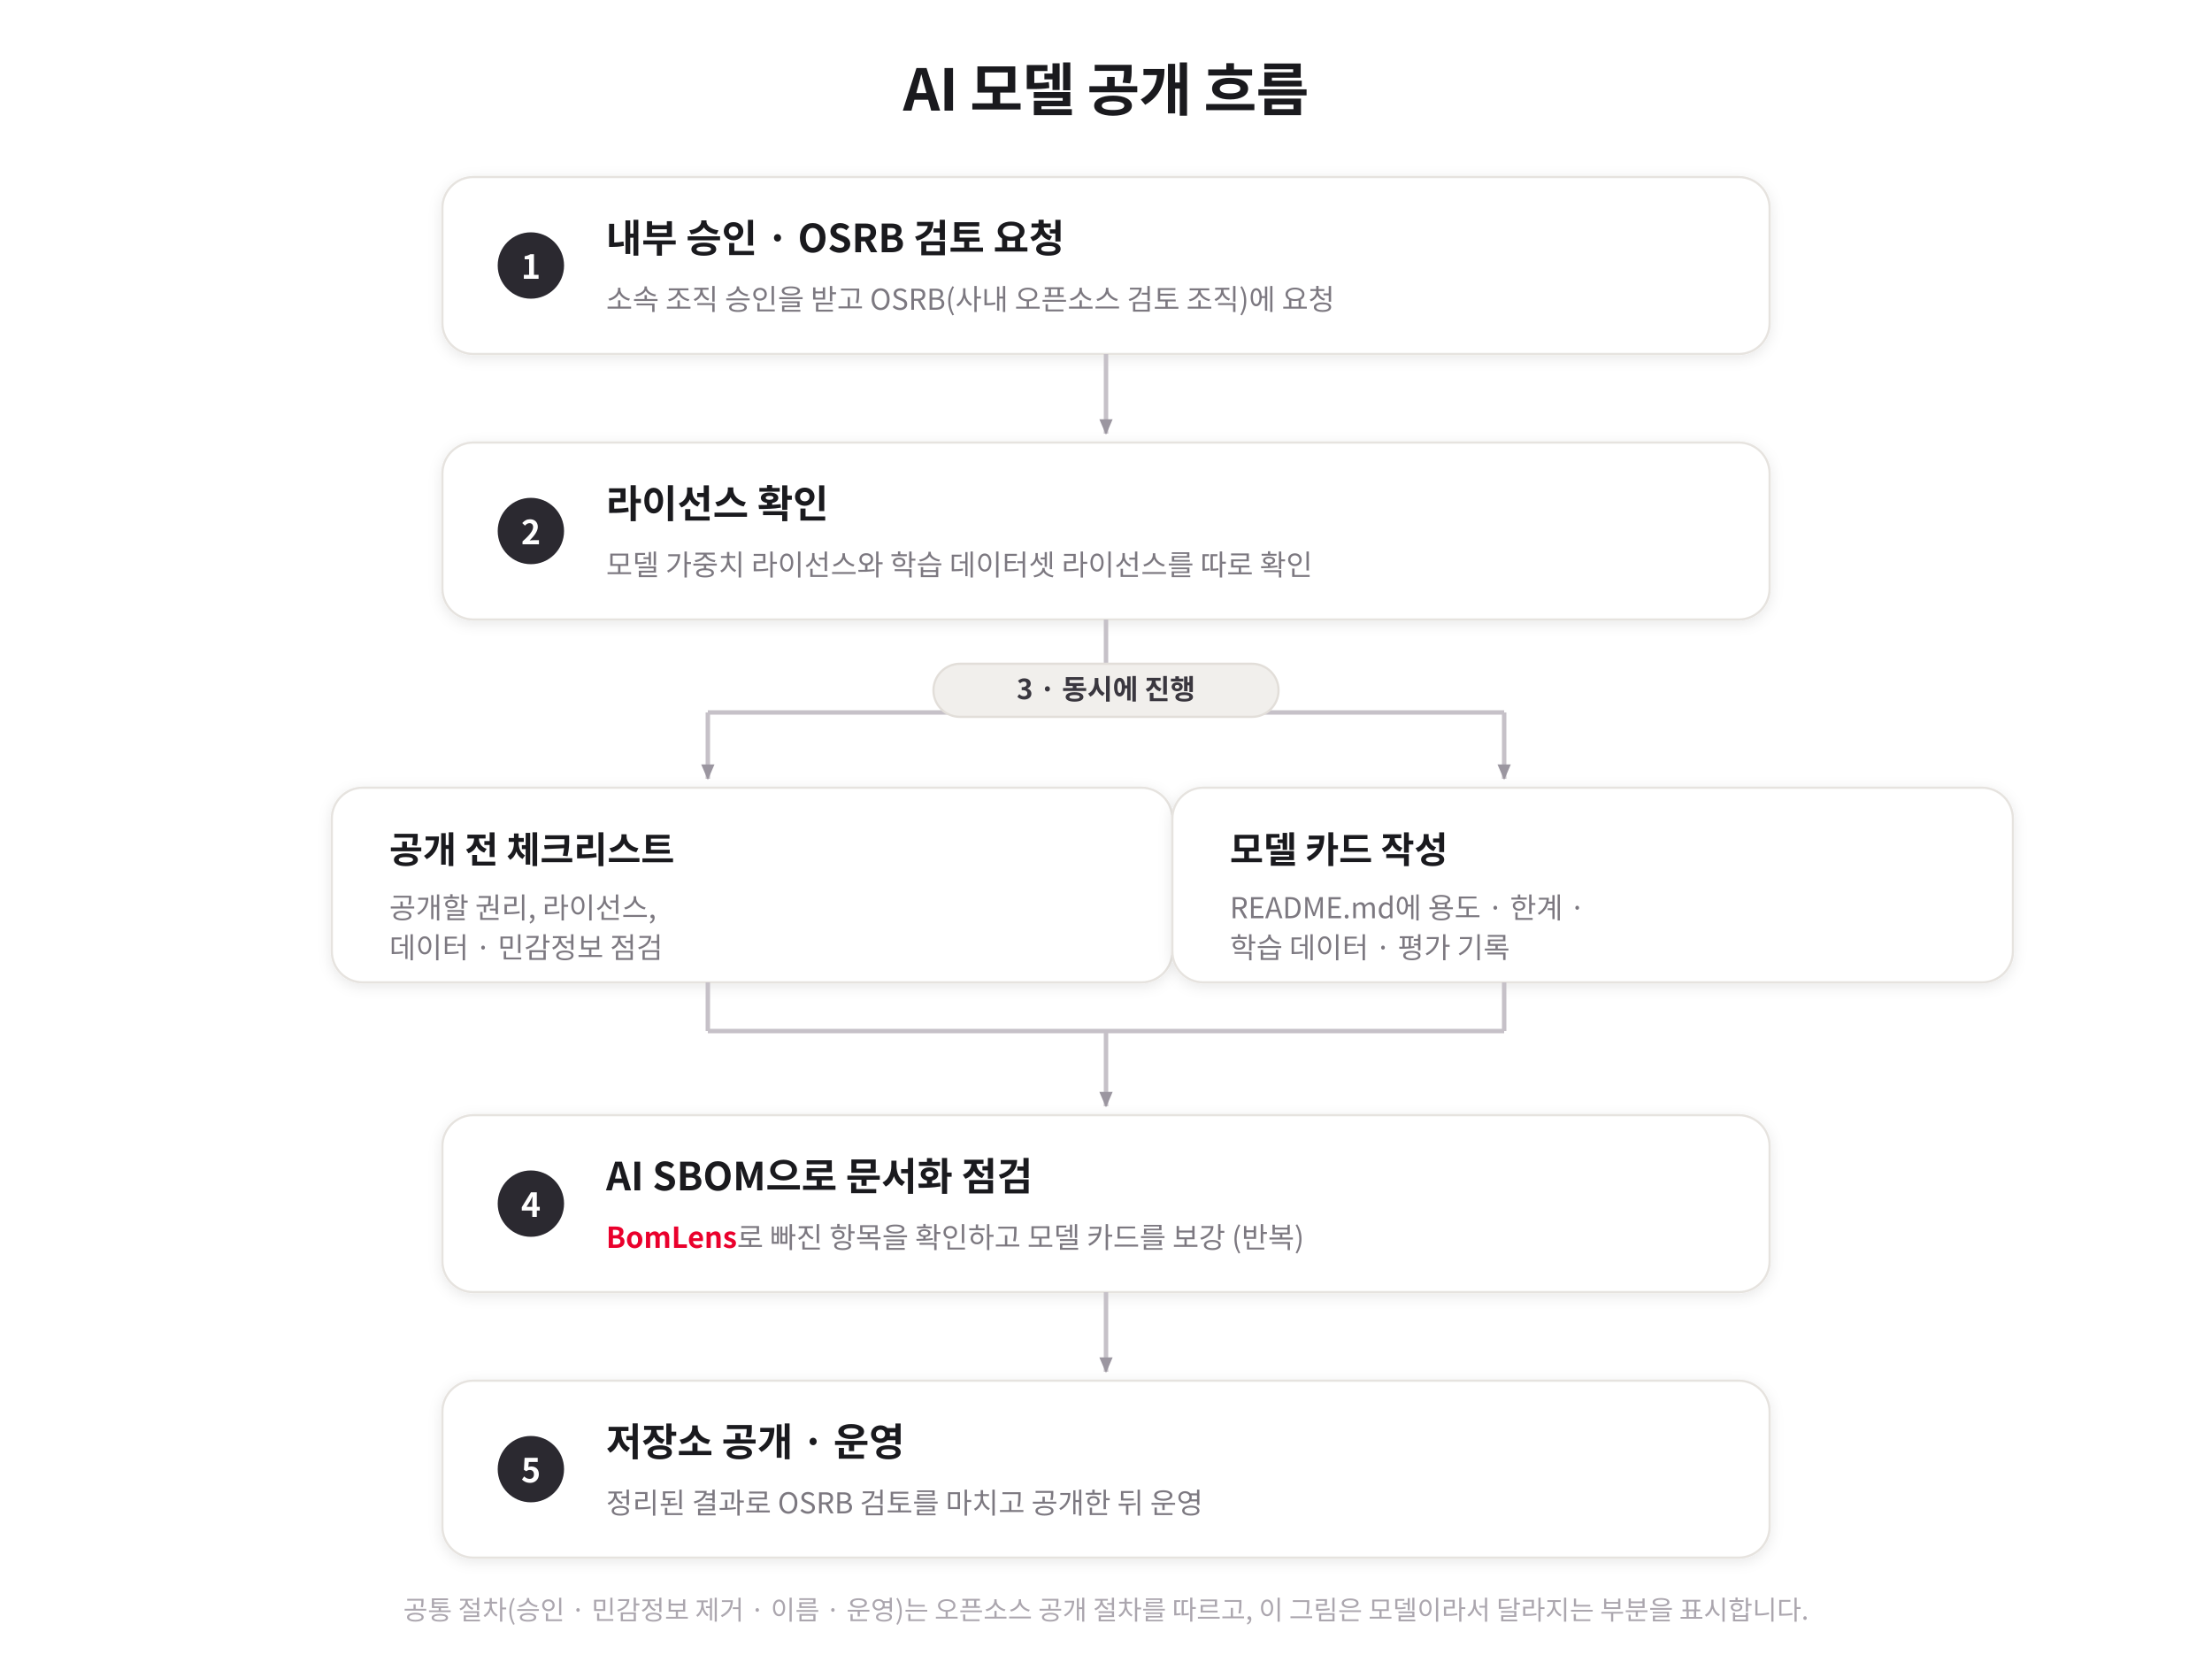
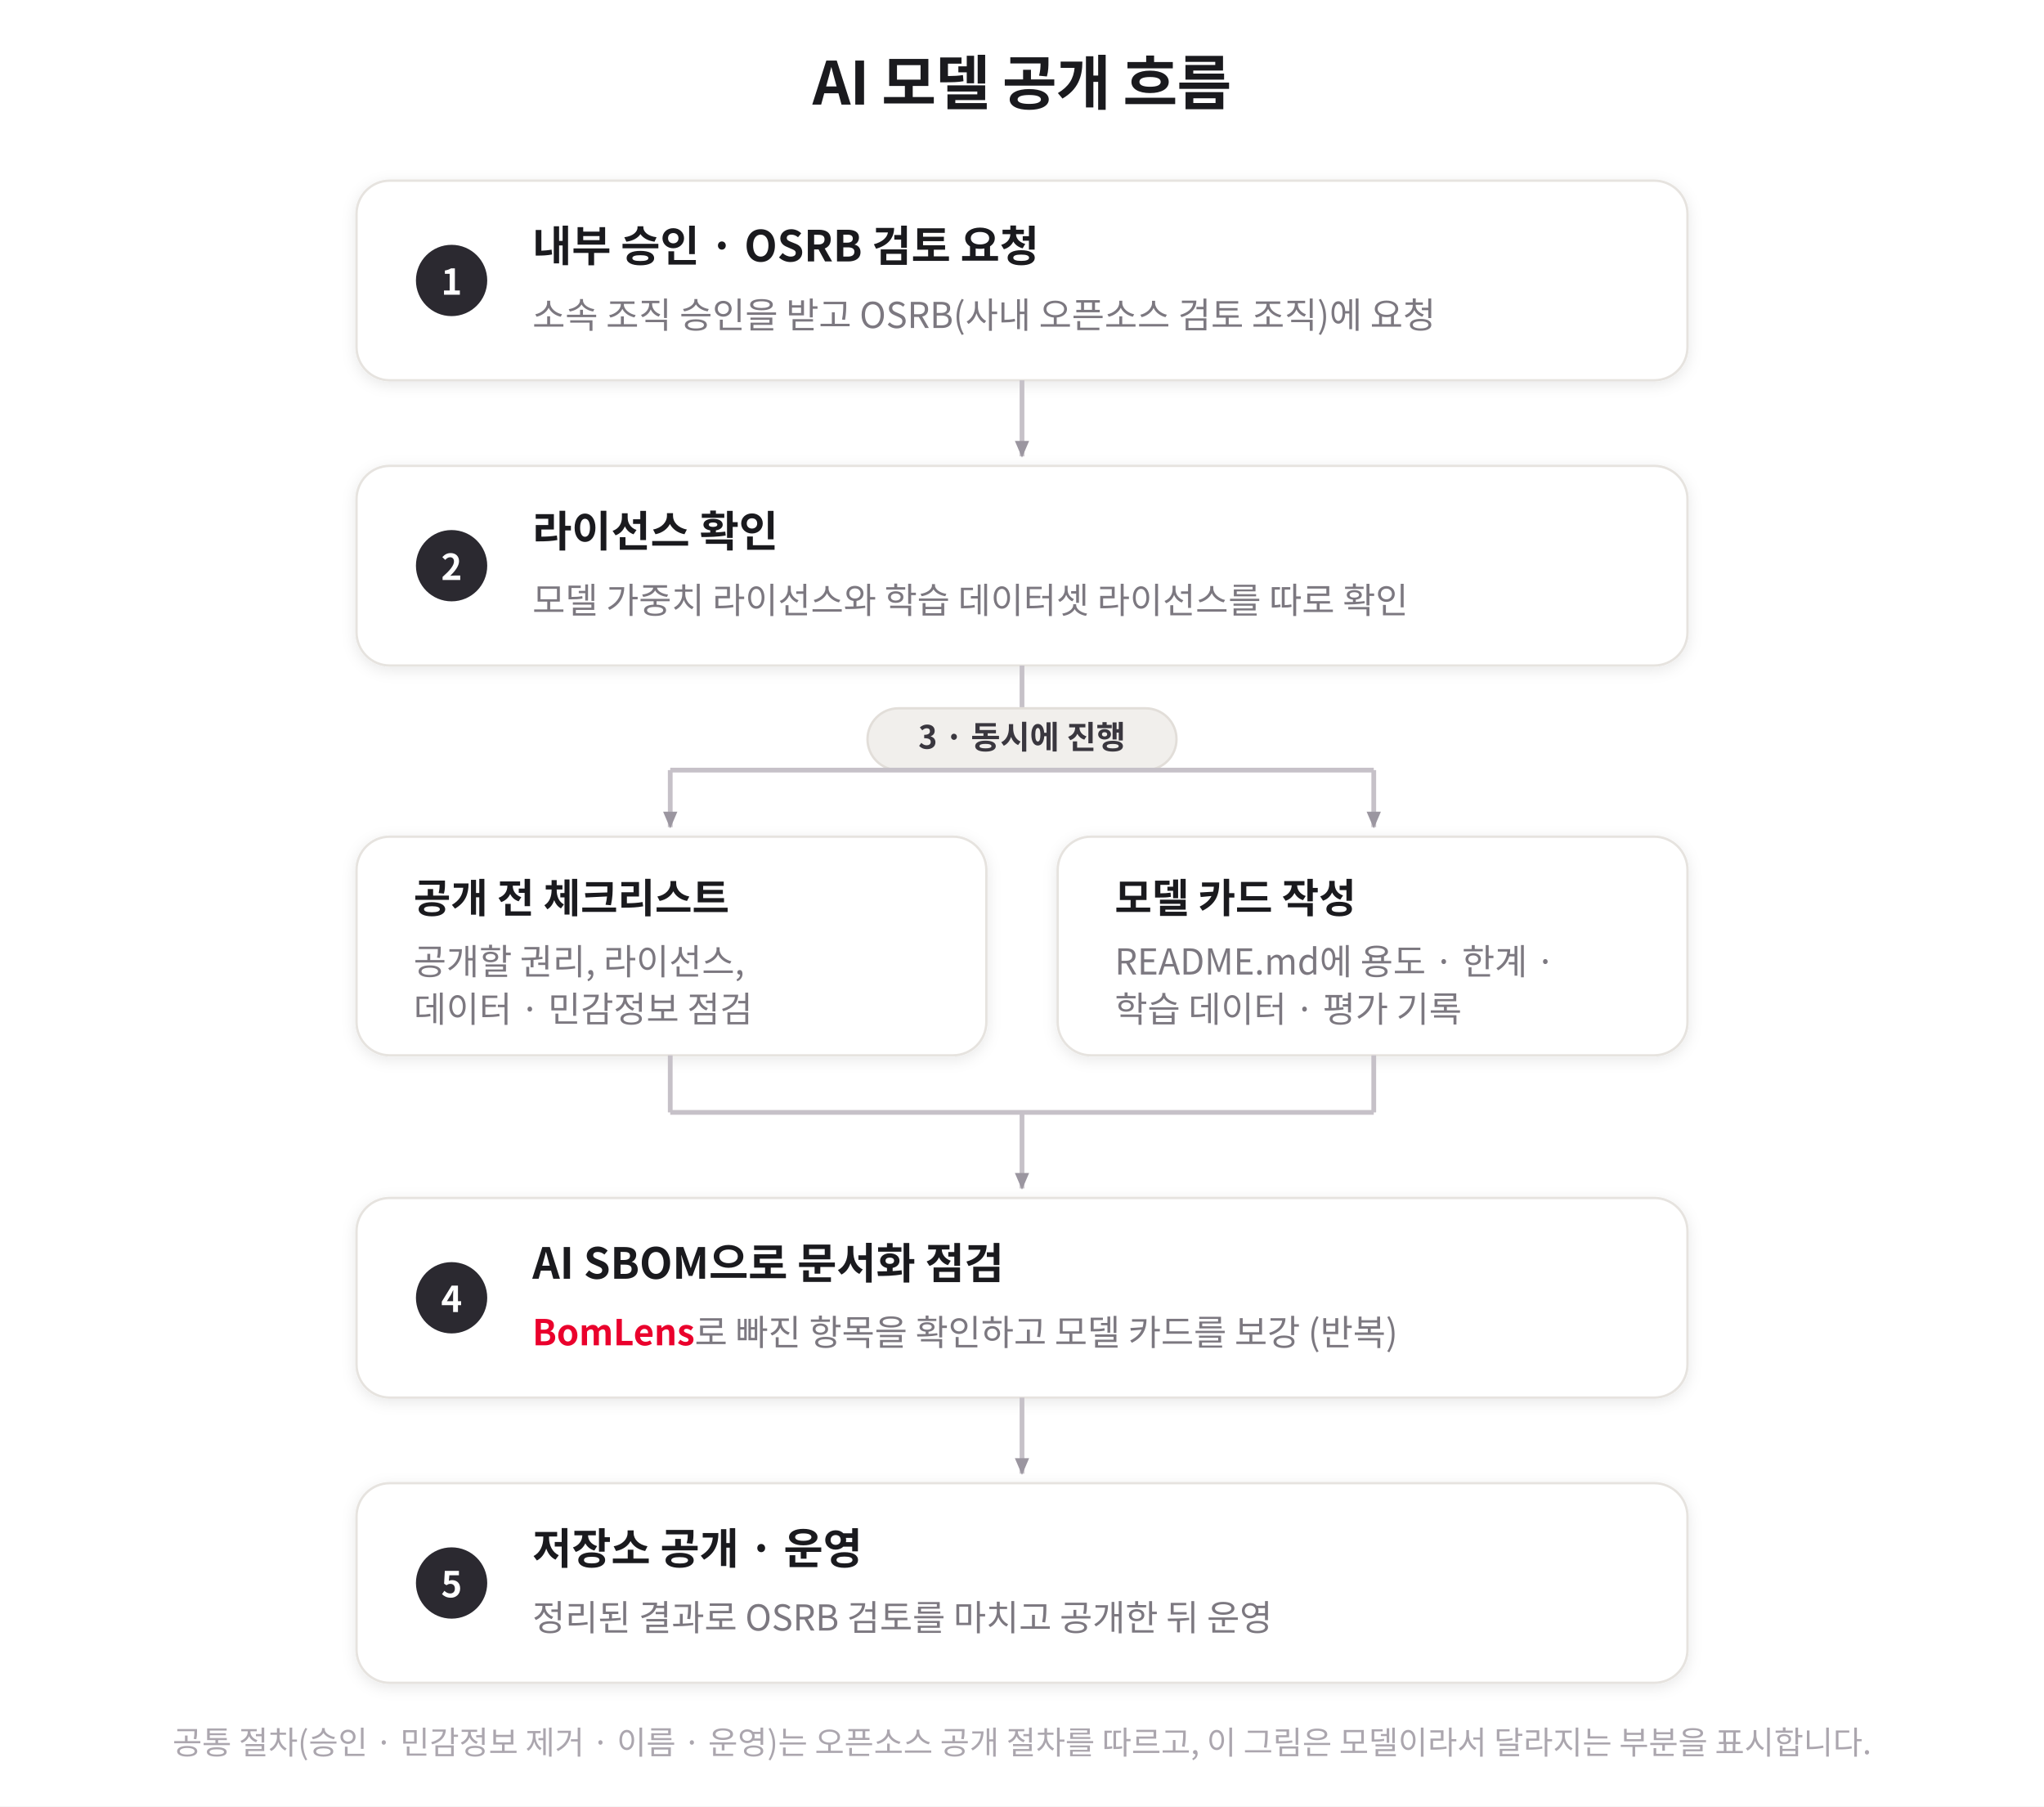
- <svg xmlns="http://www.w3.org/2000/svg" width="1000" height="748" viewBox="0 0 1000 748" font-family="'Apple SD Gothic Neo','Noto Sans CJK KR','Malgun Gothic',sans-serif">
+ <svg xmlns="http://www.w3.org/2000/svg" width="860" height="760" viewBox="0 0 860 760" font-family="'Apple SD Gothic Neo','Noto Sans CJK KR','Malgun Gothic',sans-serif">
  <defs>
    <filter id="c1" x="-15%" y="-40%" width="130%" height="200%">
      <feDropShadow dx="0" dy="1.5" stdDeviation="3" flood-color="#111014" flood-opacity="0.09" />
    </filter>
    <marker id="ar" markerWidth="9" markerHeight="9" refX="6.5" refY="3" orient="auto" markerUnits="userSpaceOnUse">
      <path d="M0,0 L7,3 L0,6 Z" fill="#9B96A0" />
    </marker>
  </defs>
-   <rect width="1000" height="748" fill="#FFFFFF" />
-   <text x="500" y="50" text-anchor="middle" font-size="26" font-weight="700" fill="#1A1A1E" letter-spacing="-0.3">AI 모델 공개 흐름</text>
+   <rect width="860" height="760" fill="#FFFFFF" />
+   <text x="430" y="44" text-anchor="middle" font-size="25" font-weight="700" fill="#1A1A1E" letter-spacing="-0.3">AI 모델 공개 흐름</text>
  <g filter="url(#c1)">
-     <rect x="200" y="80" width="600" height="80" rx="14" fill="#FFFFFF" stroke="#E6E3DF" />
+     <rect x="150" y="76" width="560" height="84" rx="14" fill="#FFFFFF" stroke="#E6E3DF" />
  </g>
-   <circle cx="240" cy="120" r="15" fill="#2B2930" />
-   <text x="240" y="126" text-anchor="middle" font-size="15" font-weight="700" fill="#FFFFFF">1</text>
-   <text x="274" y="114" font-size="17.5" font-weight="650" fill="#1A1A1E">내부 승인 · OSRB 검토 요청</text>
-   <text x="274" y="140" font-size="13" fill="#7C7880">소속 조직 승인을 받고 OSRB(사내 오픈소스 검토 조직)에 요청</text>
-   <line x1="500" y1="160" x2="500" y2="196" stroke="#C6C1C8" stroke-width="2" marker-end="url(#ar)" />
+   <circle cx="190" cy="118" r="15" fill="#2B2930" />
+   <text x="190" y="124" text-anchor="middle" font-size="15" font-weight="700" fill="#FFFFFF">1</text>
+   <text x="224" y="110" font-size="18" font-weight="650" fill="#1A1A1E">내부 승인 · OSRB 검토 요청</text>
+   <text x="224" y="138" font-size="15" fill="#7C7880">소속 조직 승인을 받고 OSRB(사내 오픈소스 검토 조직)에 요청</text>
+   <line x1="430" y1="160" x2="430" y2="192" stroke="#C6C1C8" stroke-width="2" marker-end="url(#ar)" />
  <g filter="url(#c1)">
-     <rect x="200" y="200" width="600" height="80" rx="14" fill="#FFFFFF" stroke="#E6E3DF" />
+     <rect x="150" y="196" width="560" height="84" rx="14" fill="#FFFFFF" stroke="#E6E3DF" />
  </g>
-   <circle cx="240" cy="240" r="15" fill="#2B2930" />
-   <text x="240" y="246" text-anchor="middle" font-size="15" font-weight="700" fill="#FFFFFF">2</text>
-   <text x="274" y="234" font-size="17.5" font-weight="650" fill="#1A1A1E">라이선스 확인</text>
-   <text x="274" y="260" font-size="13" fill="#7C7880">모델 가중치 라이선스와 학습 데이터셋 라이선스를 따로 확인</text>
-   <line x1="500" y1="280" x2="500" y2="300" stroke="#C6C1C8" stroke-width="2" />
-   <path d="M320 322 H680" stroke="#C6C1C8" stroke-width="2" fill="none" />
-   <line x1="320" y1="322" x2="320" y2="352" stroke="#C6C1C8" stroke-width="2" marker-end="url(#ar)" />
-   <line x1="680" y1="322" x2="680" y2="352" stroke="#C6C1C8" stroke-width="2" marker-end="url(#ar)" />
-   <rect x="422" y="300" width="156" height="24" rx="12" fill="#F1EFEC" stroke="#E2DED9" />
-   <text x="500" y="316" text-anchor="middle" font-size="12.5" font-weight="700" fill="#3A373F">3 · 동시에 진행</text>
+   <circle cx="190" cy="238" r="15" fill="#2B2930" />
+   <text x="190" y="244" text-anchor="middle" font-size="15" font-weight="700" fill="#FFFFFF">2</text>
+   <text x="224" y="230" font-size="18" font-weight="650" fill="#1A1A1E">라이선스 확인</text>
+   <text x="224" y="258" font-size="15" fill="#7C7880">모델 가중치 라이선스와 학습 데이터셋 라이선스를 따로 확인</text>
+   <line x1="430" y1="280" x2="430" y2="298" stroke="#C6C1C8" stroke-width="2" />
+   <rect x="365" y="298" width="130" height="26" rx="13" fill="#F1EFEC" stroke="#E2DED9" />
+   <text x="430" y="315" text-anchor="middle" font-size="13.5" font-weight="700" fill="#3A373F">3 · 동시에 진행</text>
+   <path d="M282 324 H578" stroke="#C6C1C8" stroke-width="2" fill="none" />
+   <line x1="282" y1="324" x2="282" y2="348" stroke="#C6C1C8" stroke-width="2" marker-end="url(#ar)" />
+   <line x1="578" y1="324" x2="578" y2="348" stroke="#C6C1C8" stroke-width="2" marker-end="url(#ar)" />
  <g filter="url(#c1)">
-     <rect x="150" y="356" width="380" height="88" rx="14" fill="#FFFFFF" stroke="#E6E3DF" />
+     <rect x="150" y="352" width="265" height="92" rx="14" fill="#FFFFFF" stroke="#E6E3DF" />
  </g>
-   <text x="176" y="390" font-size="16.5" font-weight="650" fill="#1A1A1E">공개 전 체크리스트</text>
-   <text x="176" y="415" font-size="13" fill="#7C7880">공개할 권리, 라이선스,</text>
-   <text x="176" y="433" font-size="13" fill="#7C7880">데이터 · 민감정보 점검</text>
+   <text x="174" y="384" font-size="17" font-weight="650" fill="#1A1A1E">공개 전 체크리스트</text>
+   <text x="174" y="410" font-size="15" fill="#7C7880">공개할 권리, 라이선스,</text>
+   <text x="174" y="430" font-size="15" fill="#7C7880">데이터 · 민감정보 점검</text>
  <g filter="url(#c1)">
-     <rect x="530" y="356" width="380" height="88" rx="14" fill="#FFFFFF" stroke="#E6E3DF" />
+     <rect x="445" y="352" width="265" height="92" rx="14" fill="#FFFFFF" stroke="#E6E3DF" />
  </g>
-   <text x="556" y="390" font-size="16.5" font-weight="650" fill="#1A1A1E">모델 카드 작성</text>
-   <text x="556" y="415" font-size="13" fill="#7C7880">README.md에 용도 · 한계 ·</text>
-   <text x="556" y="433" font-size="13" fill="#7C7880">학습 데이터 · 평가 기록</text>
-   <line x1="320" y1="444" x2="320" y2="466" stroke="#C6C1C8" stroke-width="2" />
-   <line x1="680" y1="444" x2="680" y2="466" stroke="#C6C1C8" stroke-width="2" />
-   <path d="M320 466 H680" stroke="#C6C1C8" stroke-width="2" fill="none" />
-   <line x1="500" y1="466" x2="500" y2="500" stroke="#C6C1C8" stroke-width="2" marker-end="url(#ar)" />
+   <text x="469" y="384" font-size="17" font-weight="650" fill="#1A1A1E">모델 카드 작성</text>
+   <text x="469" y="410" font-size="15" fill="#7C7880">README.md에 용도 · 한계 ·</text>
+   <text x="469" y="430" font-size="15" fill="#7C7880">학습 데이터 · 평가 기록</text>
+   <line x1="282" y1="444" x2="282" y2="468" stroke="#C6C1C8" stroke-width="2" />
+   <line x1="578" y1="444" x2="578" y2="468" stroke="#C6C1C8" stroke-width="2" />
+   <path d="M282 468 H578" stroke="#C6C1C8" stroke-width="2" fill="none" />
+   <line x1="430" y1="468" x2="430" y2="500" stroke="#C6C1C8" stroke-width="2" marker-end="url(#ar)" />
  <g filter="url(#c1)">
-     <rect x="200" y="504" width="600" height="80" rx="14" fill="#FFFFFF" stroke="#E6E3DF" />
+     <rect x="150" y="504" width="560" height="84" rx="14" fill="#FFFFFF" stroke="#E6E3DF" />
  </g>
-   <circle cx="240" cy="544" r="15" fill="#2B2930" />
-   <text x="240" y="550" text-anchor="middle" font-size="15" font-weight="700" fill="#FFFFFF">4</text>
-   <text x="274" y="538" font-size="17.5" font-weight="650" fill="#1A1A1E">AI SBOM으로 문서화 점검</text>
-   <text x="274" y="564" font-size="13" fill="#7C7880">
+   <circle cx="190" cy="546" r="15" fill="#2B2930" />
+   <text x="190" y="552" text-anchor="middle" font-size="15" font-weight="700" fill="#FFFFFF">4</text>
+   <text x="224" y="538" font-size="18" font-weight="650" fill="#1A1A1E">AI SBOM으로 문서화 점검</text>
+   <text x="224" y="566" font-size="15" fill="#7C7880">
    <tspan fill="#EA002C" font-weight="700">BomLens</tspan>로 빠진 항목을 확인하고 모델 카드를 보강 (반복)</text>
-   <line x1="500" y1="584" x2="500" y2="620" stroke="#C6C1C8" stroke-width="2" marker-end="url(#ar)" />
+   <line x1="430" y1="588" x2="430" y2="620" stroke="#C6C1C8" stroke-width="2" marker-end="url(#ar)" />
  <g filter="url(#c1)">
-     <rect x="200" y="624" width="600" height="80" rx="14" fill="#FFFFFF" stroke="#E6E3DF" />
+     <rect x="150" y="624" width="560" height="84" rx="14" fill="#FFFFFF" stroke="#E6E3DF" />
  </g>
-   <circle cx="240" cy="664" r="15" fill="#2B2930" />
-   <text x="240" y="670" text-anchor="middle" font-size="15" font-weight="700" fill="#FFFFFF">5</text>
-   <text x="274" y="658" font-size="17.5" font-weight="650" fill="#1A1A1E">저장소 공개 · 운영</text>
-   <text x="274" y="684" font-size="13" fill="#7C7880">정리된 결과로 OSRB 검토를 마치고 공개한 뒤 운영</text>
-   <text x="500" y="732" text-anchor="middle" font-size="12" fill="#ABA6AE">공통 절차(승인 · 민감정보 제거 · 이름 · 운영)는 오픈소스 공개 절차를 따르고, 이 그림은 모델이라서 달라지는 부분을 표시합니다.</text>
+   <circle cx="190" cy="666" r="15" fill="#2B2930" />
+   <text x="190" y="672" text-anchor="middle" font-size="15" font-weight="700" fill="#FFFFFF">5</text>
+   <text x="224" y="658" font-size="18" font-weight="650" fill="#1A1A1E">저장소 공개 · 운영</text>
+   <text x="224" y="686" font-size="15" fill="#7C7880">정리된 결과로 OSRB 검토를 마치고 공개한 뒤 운영</text>
+   <text x="430" y="738" text-anchor="middle" font-size="13.5" fill="#ABA6AE">공통 절차(승인 · 민감정보 제거 · 이름 · 운영)는 오픈소스 공개 절차를 따르고, 이 그림은 모델이라서 달라지는 부분을 표시합니다.</text>
</svg>
